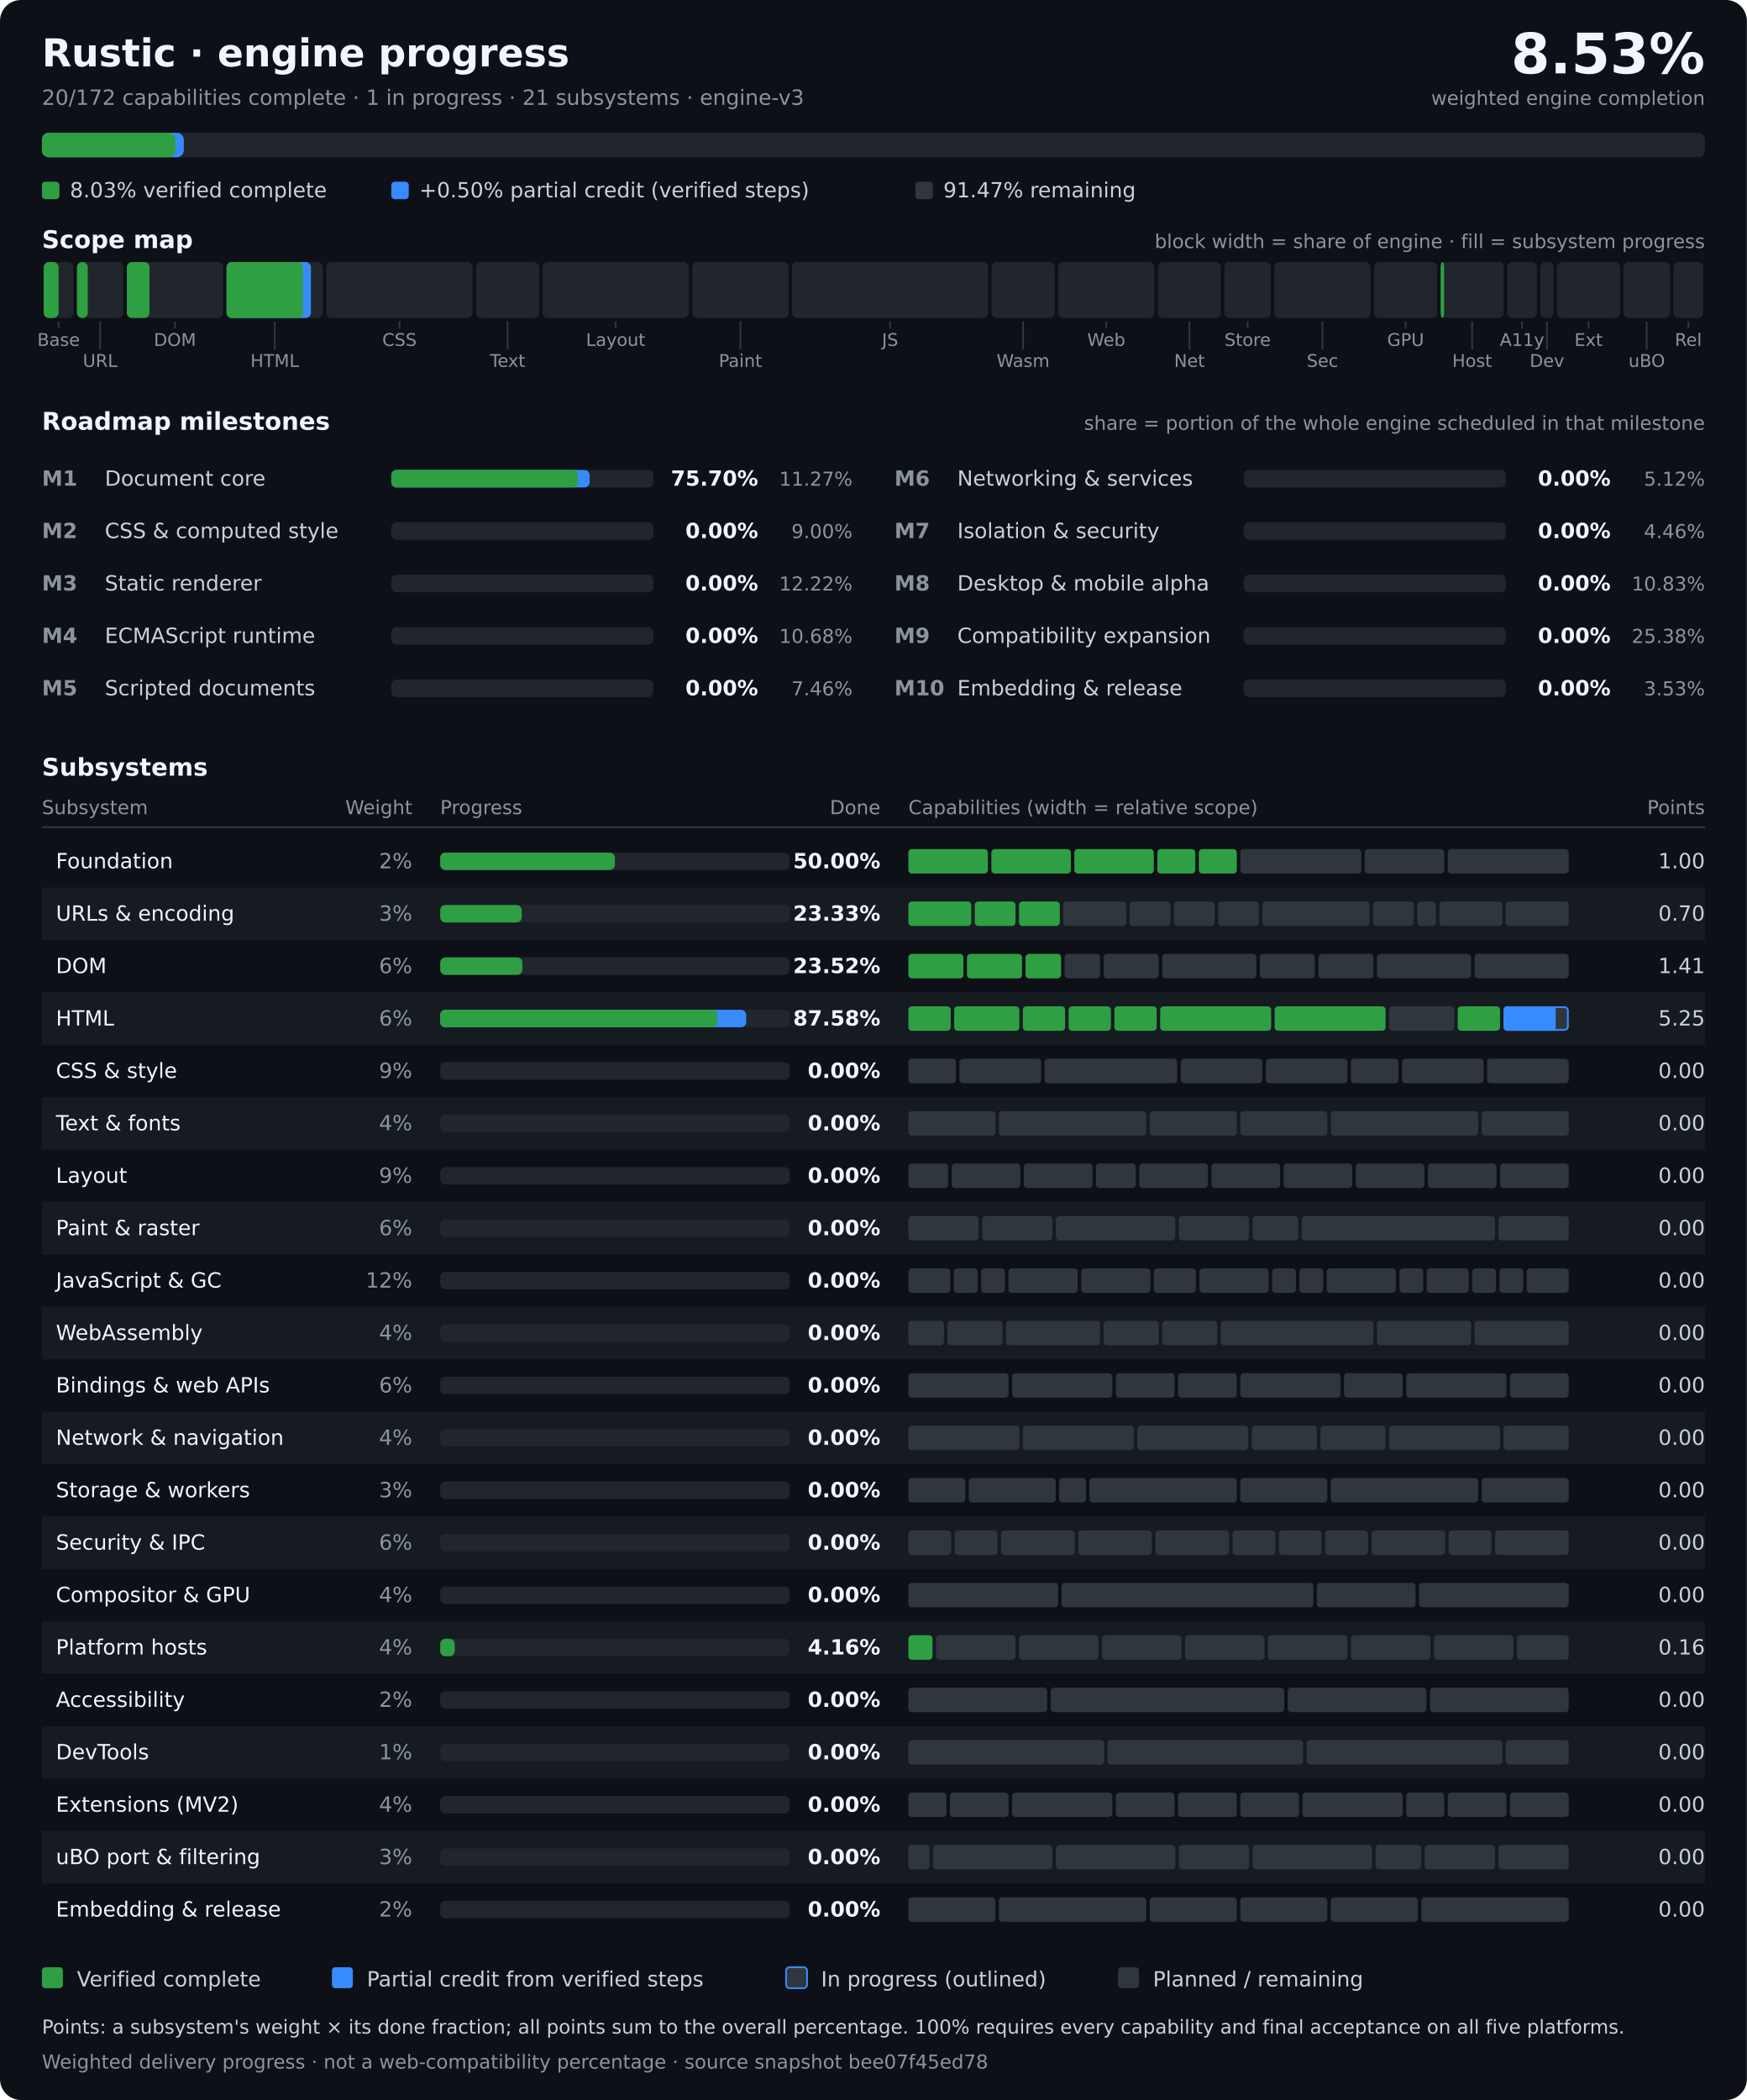
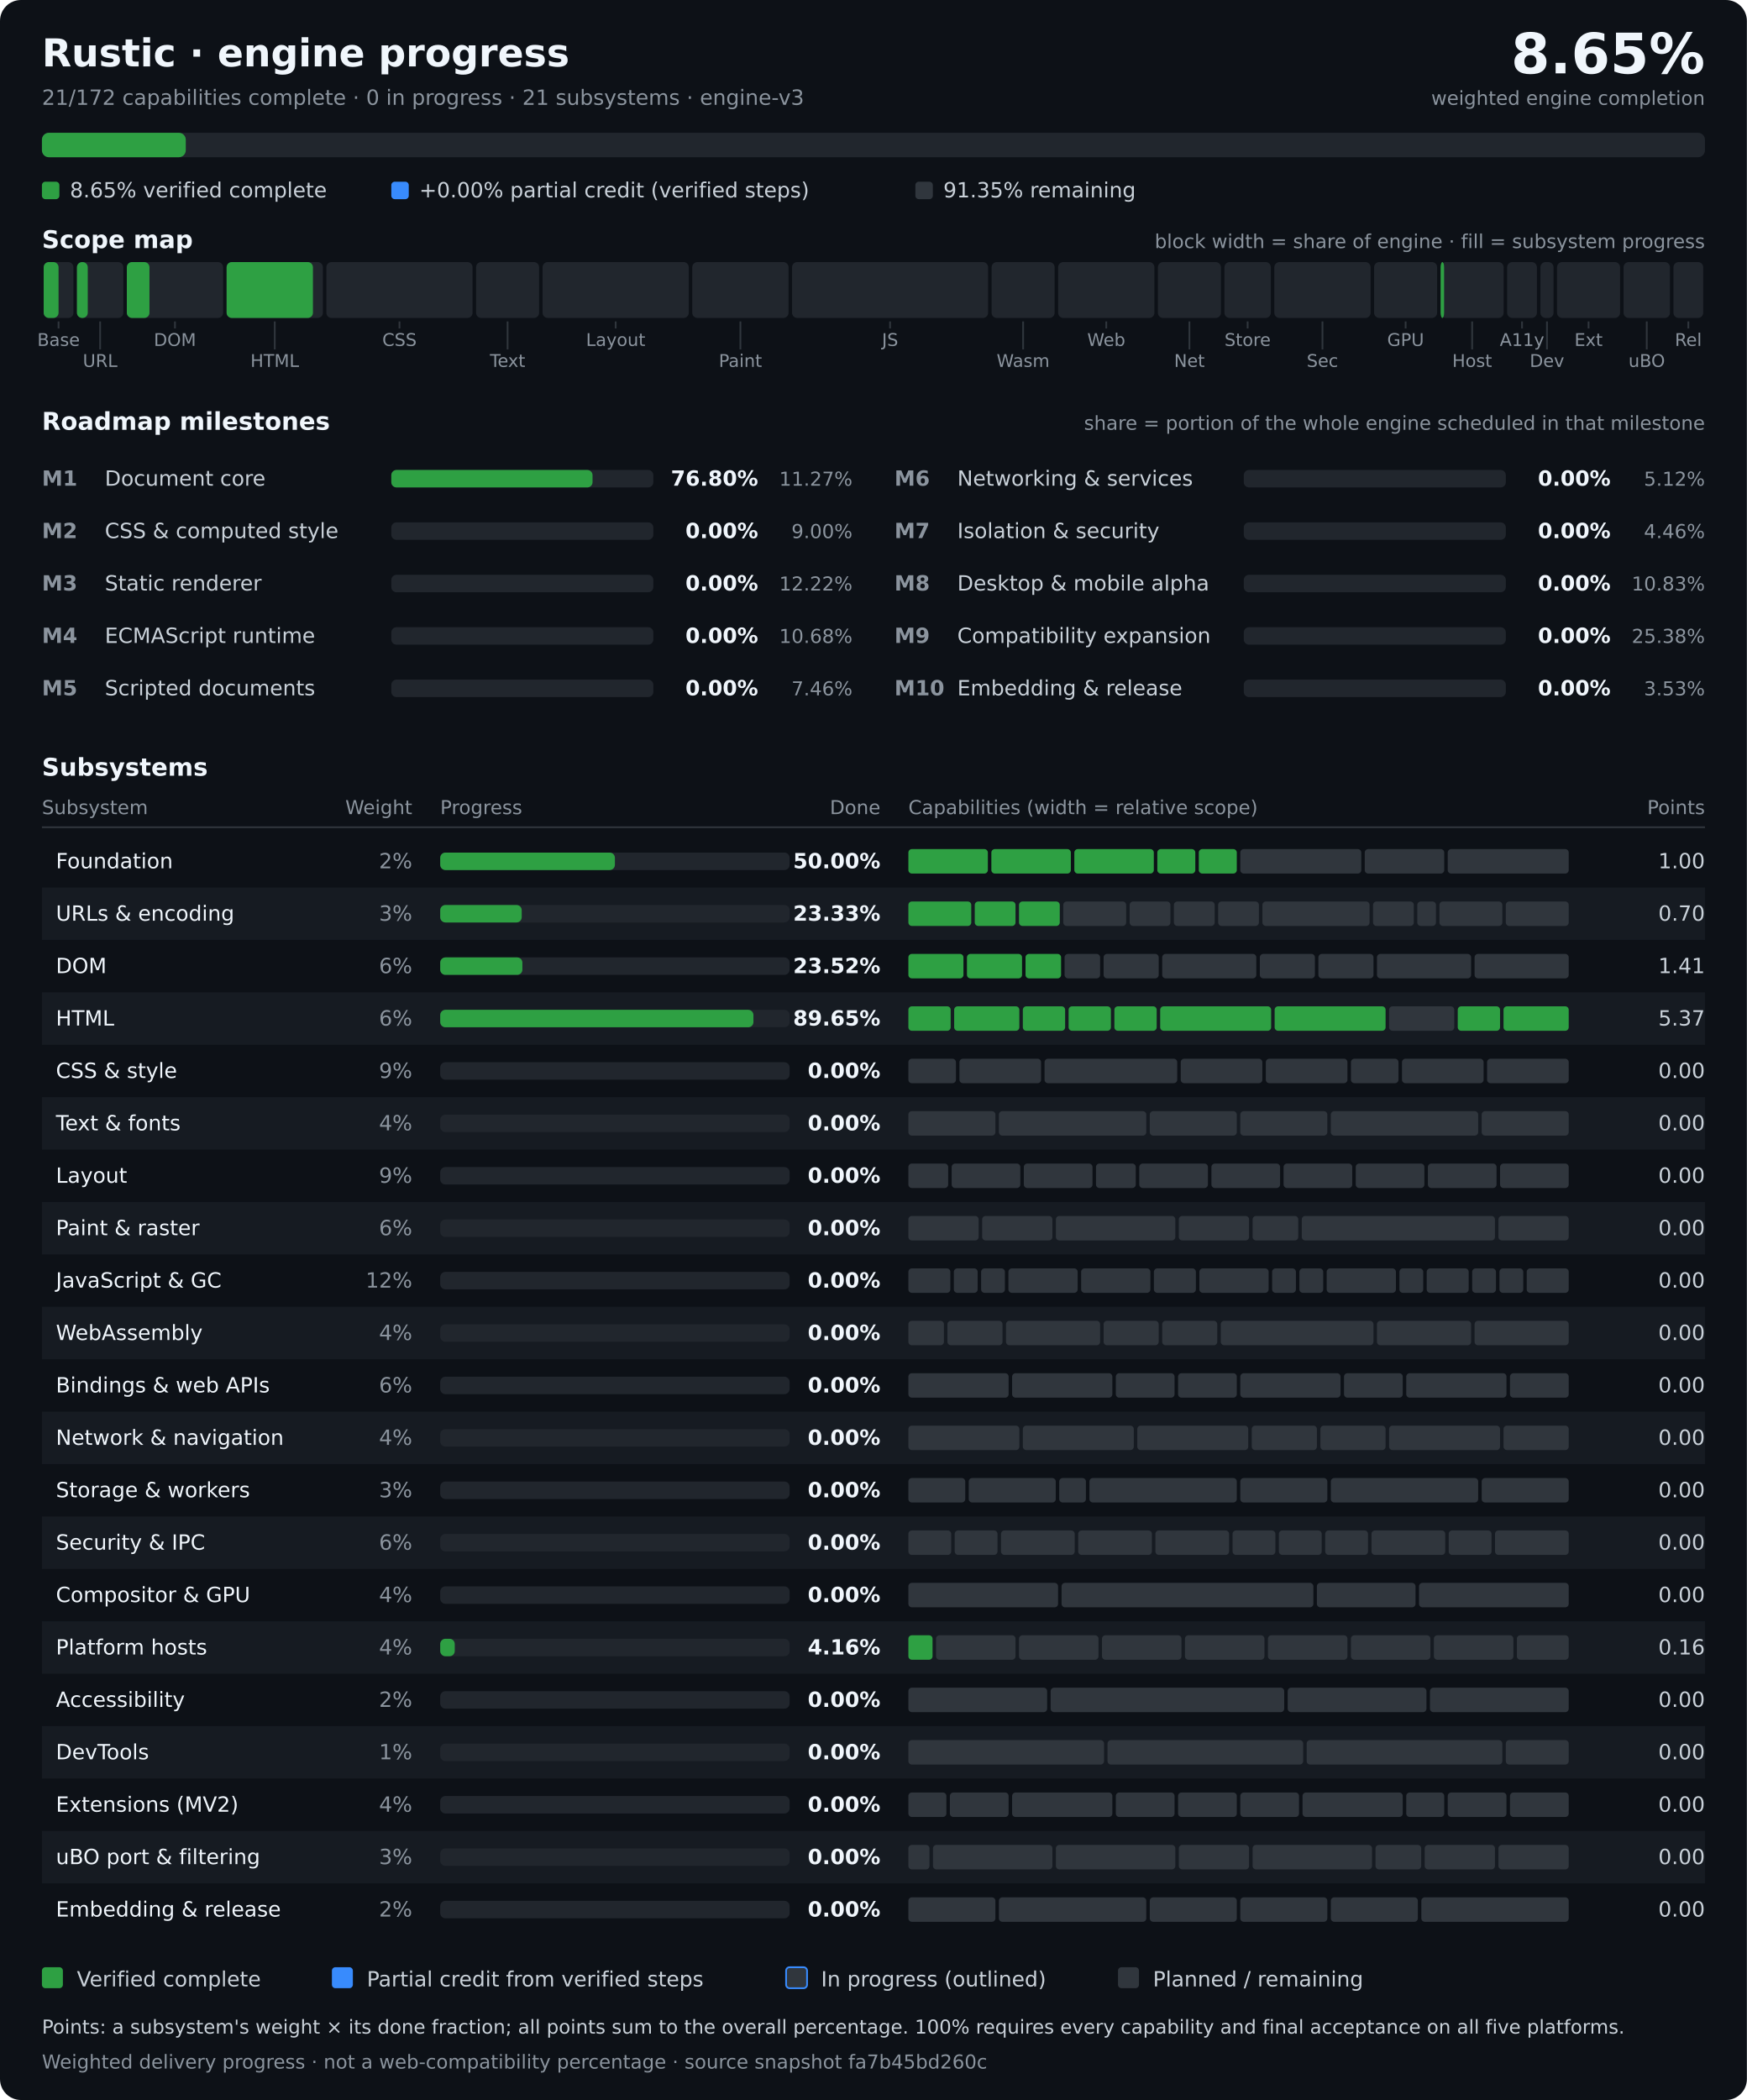
<svg xmlns="http://www.w3.org/2000/svg" width="1000" height="1202" viewBox="0 0 1000 1202" role="img" aria-labelledby="title desc">
  <rect width="1000" height="1202" rx="12" fill="#0d1117" />
  <g font-family="DejaVu Sans,Arial,sans-serif">
    <text x="24.00" y="38" fill="#f0f6fc" font-size="22" font-weight="700">Rustic · engine progress</text>
-     <text x="24.00" y="60" fill="#8b949e" font-size="12">20/172 capabilities complete · 1 in progress · 21 subsystems · engine-v3</text>
-     <text x="976.00" y="42" fill="#f0f6fc" font-size="32" text-anchor="end" font-weight="700">8.53%</text>
+     <text x="24.00" y="60" fill="#8b949e" font-size="12">21/172 capabilities complete · 0 in progress · 21 subsystems · engine-v3</text>
+     <text x="976.00" y="42" fill="#f0f6fc" font-size="32" text-anchor="end" font-weight="700">8.65%</text>
    <text x="976.00" y="60" fill="#8b949e" font-size="11" text-anchor="end">weighted engine completion</text>
    <rect x="24.00" y="76" width="952.00" height="14" rx="4" fill="#21262d" />
-     <rect x="24.00" y="76" width="81.21" height="14" rx="4" fill="#388bfd" />
-     <rect x="24.00" y="76" width="76.45" height="14" rx="4" fill="#2ea043" />
+     <rect x="24.00" y="76" width="82.35" height="14" rx="4" fill="#2ea043" />
    <rect x="24" y="104" width="10" height="10" rx="2" fill="#2ea043" />
-     <text x="40.00" y="113" fill="#c9d1d9" font-size="12">8.03% verified complete</text>
+     <text x="40.00" y="113" fill="#c9d1d9" font-size="12">8.65% verified complete</text>
    <rect x="224" y="104" width="10" height="10" rx="2" fill="#388bfd" />
-     <text x="240.00" y="113" fill="#c9d1d9" font-size="12">+0.50% partial credit (verified steps)</text>
+     <text x="240.00" y="113" fill="#c9d1d9" font-size="12">+0.00% partial credit (verified steps)</text>
    <rect x="524" y="104" width="10" height="10" rx="2" fill="#30363d" />
-     <text x="540.00" y="113" fill="#c9d1d9" font-size="12">91.47% remaining</text>
+     <text x="540.00" y="113" fill="#c9d1d9" font-size="12">91.35% remaining</text>
    <text x="24.00" y="142" fill="#f0f6fc" font-size="14" font-weight="600">Scope map</text>
    <text x="976.00" y="142" fill="#8b949e" font-size="11" text-anchor="end">block width = share of engine · fill = subsystem progress</text>
    <g>
      <rect x="25.00" y="150" width="17.04" height="32" rx="3" fill="#21262d" />
      <rect x="25.00" y="150" width="8.52" height="32" rx="3" fill="#2ea043" />
      <rect x="33.02" y="184" width="1" height="4" fill="#30363d" />
      <text x="33.52" y="198" fill="#8b949e" font-size="10" text-anchor="middle">Base</text>
    </g>
    <g>
      <rect x="44.04" y="150" width="26.56" height="32" rx="3" fill="#21262d" />
      <rect x="44.04" y="150" width="6.20" height="32" rx="3" fill="#2ea043" />
      <rect x="56.82" y="184" width="1" height="16" fill="#30363d" />
      <text x="57.32" y="210" fill="#8b949e" font-size="10" text-anchor="middle">URL</text>
    </g>
    <g>
      <rect x="72.60" y="150" width="55.12" height="32" rx="3" fill="#21262d" />
      <rect x="72.60" y="150" width="12.96" height="32" rx="3" fill="#2ea043" />
      <rect x="99.66" y="184" width="1" height="4" fill="#30363d" />
      <text x="100.16" y="198" fill="#8b949e" font-size="10" text-anchor="middle">DOM</text>
    </g>
    <g>
      <rect x="129.72" y="150" width="55.12" height="32" rx="3" fill="#21262d" />
-       <rect x="129.72" y="150" width="48.27" height="32" rx="3" fill="#388bfd" />
-       <rect x="129.72" y="150" width="43.72" height="32" rx="3" fill="#2ea043" />
+       <rect x="129.72" y="150" width="49.42" height="32" rx="3" fill="#2ea043" />
      <rect x="156.78" y="184" width="1" height="16" fill="#30363d" />
      <text x="157.28" y="210" fill="#8b949e" font-size="10" text-anchor="middle">HTML</text>
    </g>
    <g>
      <rect x="186.84" y="150" width="83.68" height="32" rx="3" fill="#21262d" />
      <rect x="228.18" y="184" width="1" height="4" fill="#30363d" />
      <text x="228.68" y="198" fill="#8b949e" font-size="10" text-anchor="middle">CSS</text>
    </g>
    <g>
      <rect x="272.52" y="150" width="36.08" height="32" rx="3" fill="#21262d" />
      <rect x="290.06" y="184" width="1" height="16" fill="#30363d" />
      <text x="290.56" y="210" fill="#8b949e" font-size="10" text-anchor="middle">Text</text>
    </g>
    <g>
      <rect x="310.60" y="150" width="83.68" height="32" rx="3" fill="#21262d" />
      <rect x="351.94" y="184" width="1" height="4" fill="#30363d" />
      <text x="352.44" y="198" fill="#8b949e" font-size="10" text-anchor="middle">Layout</text>
    </g>
    <g>
      <rect x="396.28" y="150" width="55.12" height="32" rx="3" fill="#21262d" />
      <rect x="423.34" y="184" width="1" height="16" fill="#30363d" />
      <text x="423.84" y="210" fill="#8b949e" font-size="10" text-anchor="middle">Paint</text>
    </g>
    <g>
      <rect x="453.40" y="150" width="112.24" height="32" rx="3" fill="#21262d" />
      <rect x="509.02" y="184" width="1" height="4" fill="#30363d" />
      <text x="509.52" y="198" fill="#8b949e" font-size="10" text-anchor="middle">JS</text>
    </g>
    <g>
      <rect x="567.64" y="150" width="36.08" height="32" rx="3" fill="#21262d" />
      <rect x="585.18" y="184" width="1" height="16" fill="#30363d" />
      <text x="585.68" y="210" fill="#8b949e" font-size="10" text-anchor="middle">Wasm</text>
    </g>
    <g>
      <rect x="605.72" y="150" width="55.12" height="32" rx="3" fill="#21262d" />
      <rect x="632.78" y="184" width="1" height="4" fill="#30363d" />
      <text x="633.28" y="198" fill="#8b949e" font-size="10" text-anchor="middle">Web</text>
    </g>
    <g>
      <rect x="662.84" y="150" width="36.08" height="32" rx="3" fill="#21262d" />
      <rect x="680.38" y="184" width="1" height="16" fill="#30363d" />
      <text x="680.88" y="210" fill="#8b949e" font-size="10" text-anchor="middle">Net</text>
    </g>
    <g>
      <rect x="700.92" y="150" width="26.56" height="32" rx="3" fill="#21262d" />
      <rect x="713.70" y="184" width="1" height="4" fill="#30363d" />
      <text x="714.20" y="198" fill="#8b949e" font-size="10" text-anchor="middle">Store</text>
    </g>
    <g>
      <rect x="729.48" y="150" width="55.12" height="32" rx="3" fill="#21262d" />
      <rect x="756.54" y="184" width="1" height="16" fill="#30363d" />
      <text x="757.04" y="210" fill="#8b949e" font-size="10" text-anchor="middle">Sec</text>
    </g>
    <g>
      <rect x="786.60" y="150" width="36.08" height="32" rx="3" fill="#21262d" />
      <rect x="804.14" y="184" width="1" height="4" fill="#30363d" />
      <text x="804.64" y="198" fill="#8b949e" font-size="10" text-anchor="middle">GPU</text>
    </g>
    <g>
      <rect x="824.68" y="150" width="36.08" height="32" rx="3" fill="#21262d" />
      <rect x="824.68" y="150" width="2.00" height="32" rx="3" fill="#2ea043" />
      <rect x="842.22" y="184" width="1" height="16" fill="#30363d" />
      <text x="842.72" y="210" fill="#8b949e" font-size="10" text-anchor="middle">Host</text>
    </g>
    <g>
      <rect x="862.76" y="150" width="17.04" height="32" rx="3" fill="#21262d" />
      <rect x="870.78" y="184" width="1" height="4" fill="#30363d" />
      <text x="871.28" y="198" fill="#8b949e" font-size="10" text-anchor="middle">A11y</text>
    </g>
    <g>
      <rect x="881.80" y="150" width="7.52" height="32" rx="3" fill="#21262d" />
      <rect x="885.06" y="184" width="1" height="16" fill="#30363d" />
      <text x="885.56" y="210" fill="#8b949e" font-size="10" text-anchor="middle">Dev</text>
    </g>
    <g>
      <rect x="891.32" y="150" width="36.08" height="32" rx="3" fill="#21262d" />
      <rect x="908.86" y="184" width="1" height="4" fill="#30363d" />
      <text x="909.36" y="198" fill="#8b949e" font-size="10" text-anchor="middle">Ext</text>
    </g>
    <g>
      <rect x="929.40" y="150" width="26.56" height="32" rx="3" fill="#21262d" />
      <rect x="942.18" y="184" width="1" height="16" fill="#30363d" />
      <text x="942.68" y="210" fill="#8b949e" font-size="10" text-anchor="middle">uBO</text>
    </g>
    <g>
      <rect x="957.96" y="150" width="17.04" height="32" rx="3" fill="#21262d" />
      <rect x="965.98" y="184" width="1" height="4" fill="#30363d" />
      <text x="966.48" y="198" fill="#8b949e" font-size="10" text-anchor="middle">Rel</text>
    </g>
    <text x="24.00" y="246" fill="#f0f6fc" font-size="14" font-weight="600">Roadmap milestones</text>
    <text x="976.00" y="246" fill="#8b949e" font-size="11" text-anchor="end">share = portion of the whole engine scheduled in that milestone</text>
    <g>
      <text x="24.00" y="278" fill="#8b949e" font-size="12" font-weight="600">M1</text>
      <text x="60.00" y="278" fill="#c9d1d9" font-size="12">Document core</text>
      <rect x="224.00" y="269" width="150.00" height="10" rx="3" fill="#21262d" />
-       <rect x="224.00" y="269" width="113.55" height="10" rx="3" fill="#388bfd" />
-       <rect x="224.00" y="269" width="106.94" height="10" rx="3" fill="#2ea043" />
-       <text x="434.00" y="278" fill="#f0f6fc" font-size="12" text-anchor="end" font-weight="600">75.70%</text>
+       <rect x="224.00" y="269" width="115.20" height="10" rx="3" fill="#2ea043" />
+       <text x="434.00" y="278" fill="#f0f6fc" font-size="12" text-anchor="end" font-weight="600">76.80%</text>
      <text x="488.00" y="278" fill="#8b949e" font-size="11" text-anchor="end">11.27%</text>
    </g>
    <g>
      <text x="24.00" y="308" fill="#8b949e" font-size="12" font-weight="600">M2</text>
      <text x="60.00" y="308" fill="#c9d1d9" font-size="12">CSS &amp; computed style</text>
      <rect x="224.00" y="299" width="150.00" height="10" rx="3" fill="#21262d" />
      <text x="434.00" y="308" fill="#f0f6fc" font-size="12" text-anchor="end" font-weight="600">0.00%</text>
      <text x="488.00" y="308" fill="#8b949e" font-size="11" text-anchor="end">9.00%</text>
    </g>
    <g>
      <text x="24.00" y="338" fill="#8b949e" font-size="12" font-weight="600">M3</text>
      <text x="60.00" y="338" fill="#c9d1d9" font-size="12">Static renderer</text>
      <rect x="224.00" y="329" width="150.00" height="10" rx="3" fill="#21262d" />
      <text x="434.00" y="338" fill="#f0f6fc" font-size="12" text-anchor="end" font-weight="600">0.00%</text>
      <text x="488.00" y="338" fill="#8b949e" font-size="11" text-anchor="end">12.22%</text>
    </g>
    <g>
      <text x="24.00" y="368" fill="#8b949e" font-size="12" font-weight="600">M4</text>
      <text x="60.00" y="368" fill="#c9d1d9" font-size="12">ECMAScript runtime</text>
      <rect x="224.00" y="359" width="150.00" height="10" rx="3" fill="#21262d" />
      <text x="434.00" y="368" fill="#f0f6fc" font-size="12" text-anchor="end" font-weight="600">0.00%</text>
      <text x="488.00" y="368" fill="#8b949e" font-size="11" text-anchor="end">10.68%</text>
    </g>
    <g>
      <text x="24.00" y="398" fill="#8b949e" font-size="12" font-weight="600">M5</text>
      <text x="60.00" y="398" fill="#c9d1d9" font-size="12">Scripted documents</text>
      <rect x="224.00" y="389" width="150.00" height="10" rx="3" fill="#21262d" />
      <text x="434.00" y="398" fill="#f0f6fc" font-size="12" text-anchor="end" font-weight="600">0.00%</text>
      <text x="488.00" y="398" fill="#8b949e" font-size="11" text-anchor="end">7.46%</text>
    </g>
    <g>
      <text x="512.00" y="278" fill="#8b949e" font-size="12" font-weight="600">M6</text>
      <text x="548.00" y="278" fill="#c9d1d9" font-size="12">Networking &amp; services</text>
      <rect x="712.00" y="269" width="150.00" height="10" rx="3" fill="#21262d" />
      <text x="922.00" y="278" fill="#f0f6fc" font-size="12" text-anchor="end" font-weight="600">0.00%</text>
      <text x="976.00" y="278" fill="#8b949e" font-size="11" text-anchor="end">5.12%</text>
    </g>
    <g>
      <text x="512.00" y="308" fill="#8b949e" font-size="12" font-weight="600">M7</text>
      <text x="548.00" y="308" fill="#c9d1d9" font-size="12">Isolation &amp; security</text>
      <rect x="712.00" y="299" width="150.00" height="10" rx="3" fill="#21262d" />
      <text x="922.00" y="308" fill="#f0f6fc" font-size="12" text-anchor="end" font-weight="600">0.00%</text>
      <text x="976.00" y="308" fill="#8b949e" font-size="11" text-anchor="end">4.46%</text>
    </g>
    <g>
      <text x="512.00" y="338" fill="#8b949e" font-size="12" font-weight="600">M8</text>
      <text x="548.00" y="338" fill="#c9d1d9" font-size="12">Desktop &amp; mobile alpha</text>
      <rect x="712.00" y="329" width="150.00" height="10" rx="3" fill="#21262d" />
      <text x="922.00" y="338" fill="#f0f6fc" font-size="12" text-anchor="end" font-weight="600">0.00%</text>
      <text x="976.00" y="338" fill="#8b949e" font-size="11" text-anchor="end">10.83%</text>
    </g>
    <g>
      <text x="512.00" y="368" fill="#8b949e" font-size="12" font-weight="600">M9</text>
      <text x="548.00" y="368" fill="#c9d1d9" font-size="12">Compatibility expansion</text>
      <rect x="712.00" y="359" width="150.00" height="10" rx="3" fill="#21262d" />
      <text x="922.00" y="368" fill="#f0f6fc" font-size="12" text-anchor="end" font-weight="600">0.00%</text>
      <text x="976.00" y="368" fill="#8b949e" font-size="11" text-anchor="end">25.38%</text>
    </g>
    <g>
      <text x="512.00" y="398" fill="#8b949e" font-size="12" font-weight="600">M10</text>
      <text x="548.00" y="398" fill="#c9d1d9" font-size="12">Embedding &amp; release</text>
      <rect x="712.00" y="389" width="150.00" height="10" rx="3" fill="#21262d" />
      <text x="922.00" y="398" fill="#f0f6fc" font-size="12" text-anchor="end" font-weight="600">0.00%</text>
      <text x="976.00" y="398" fill="#8b949e" font-size="11" text-anchor="end">3.53%</text>
    </g>
    <text x="24.00" y="444" fill="#f0f6fc" font-size="14" font-weight="600">Subsystems</text>
    <text x="24.00" y="466" fill="#8b949e" font-size="11">Subsystem</text>
    <text x="236.00" y="466" fill="#8b949e" font-size="11" text-anchor="end">Weight</text>
    <text x="252.00" y="466" fill="#8b949e" font-size="11">Progress</text>
    <text x="504.00" y="466" fill="#8b949e" font-size="11" text-anchor="end">Done</text>
    <text x="520.00" y="466" fill="#8b949e" font-size="11">Capabilities (width = relative scope)</text>
    <text x="976.00" y="466" fill="#8b949e" font-size="11" text-anchor="end">Points</text>
    <rect x="24" y="473" width="952" height="1" fill="#30363d" />
    <g>
      <text x="32.00" y="497" fill="#f0f6fc" font-size="12">Foundation</text>
      <text x="236.00" y="497" fill="#8b949e" font-size="12" text-anchor="end">2%</text>
      <rect x="252.00" y="488" width="200.00" height="10" rx="3" fill="#21262d" />
      <rect x="252.00" y="488" width="100.00" height="10" rx="3" fill="#2ea043" />
      <text x="504.00" y="497" fill="#f0f6fc" font-size="12" text-anchor="end" font-weight="600">50.00%</text>
      <g>
        <rect x="520.00" y="486" width="45.50" height="14" rx="2" fill="#2ea043" />
      </g>
      <g>
        <rect x="567.50" y="486" width="45.50" height="14" rx="2" fill="#2ea043" />
      </g>
      <g>
        <rect x="615.00" y="486" width="45.50" height="14" rx="2" fill="#2ea043" />
      </g>
      <g>
        <rect x="662.50" y="486" width="21.75" height="14" rx="2" fill="#2ea043" />
      </g>
      <g>
        <rect x="686.25" y="486" width="21.75" height="14" rx="2" fill="#2ea043" />
      </g>
      <g>
        <rect x="710.00" y="486" width="69.25" height="14" rx="2" fill="#30363d" />
      </g>
      <g>
        <rect x="781.25" y="486" width="45.50" height="14" rx="2" fill="#30363d" />
      </g>
      <g>
        <rect x="828.75" y="486" width="69.25" height="14" rx="2" fill="#30363d" />
      </g>
      <text x="976.00" y="497" fill="#c9d1d9" font-size="12" text-anchor="end">1.00</text>
    </g>
    <g>
      <rect x="24" y="508" width="952" height="30" fill="#161b22" />
      <text x="32.00" y="527" fill="#f0f6fc" font-size="12">URLs &amp; encoding</text>
      <text x="236.00" y="527" fill="#8b949e" font-size="12" text-anchor="end">3%</text>
      <rect x="252.00" y="518" width="200.00" height="10" rx="3" fill="#21262d" />
      <rect x="252.00" y="518" width="46.66" height="10" rx="3" fill="#2ea043" />
      <text x="504.00" y="527" fill="#f0f6fc" font-size="12" text-anchor="end" font-weight="600">23.33%</text>
      <g>
        <rect x="520.00" y="516" width="36.00" height="14" rx="2" fill="#2ea043" />
      </g>
      <g>
        <rect x="558.00" y="516" width="23.33" height="14" rx="2" fill="#2ea043" />
      </g>
      <g>
        <rect x="583.33" y="516" width="23.33" height="14" rx="2" fill="#2ea043" />
      </g>
      <g>
        <rect x="608.67" y="516" width="36.00" height="14" rx="2" fill="#30363d" />
      </g>
      <g>
        <rect x="646.67" y="516" width="23.33" height="14" rx="2" fill="#30363d" />
      </g>
      <g>
        <rect x="672.00" y="516" width="23.33" height="14" rx="2" fill="#30363d" />
      </g>
      <g>
        <rect x="697.33" y="516" width="23.33" height="14" rx="2" fill="#30363d" />
      </g>
      <g>
        <rect x="722.67" y="516" width="61.33" height="14" rx="2" fill="#30363d" />
      </g>
      <g>
        <rect x="786.00" y="516" width="23.33" height="14" rx="2" fill="#30363d" />
      </g>
      <g>
        <rect x="811.33" y="516" width="10.67" height="14" rx="2" fill="#30363d" />
      </g>
      <g>
        <rect x="824.00" y="516" width="36.00" height="14" rx="2" fill="#30363d" />
      </g>
      <g>
        <rect x="862.00" y="516" width="36.00" height="14" rx="2" fill="#30363d" />
      </g>
      <text x="976.00" y="527" fill="#c9d1d9" font-size="12" text-anchor="end">0.70</text>
    </g>
    <g>
      <text x="32.00" y="557" fill="#f0f6fc" font-size="12">DOM</text>
      <text x="236.00" y="557" fill="#8b949e" font-size="12" text-anchor="end">6%</text>
      <rect x="252.00" y="548" width="200.00" height="10" rx="3" fill="#21262d" />
      <rect x="252.00" y="548" width="47.04" height="10" rx="3" fill="#2ea043" />
      <text x="504.00" y="557" fill="#f0f6fc" font-size="12" text-anchor="end" font-weight="600">23.52%</text>
      <g>
        <rect x="520.00" y="546" width="31.53" height="14" rx="2" fill="#2ea043" />
      </g>
      <g>
        <rect x="553.53" y="546" width="31.53" height="14" rx="2" fill="#2ea043" />
      </g>
      <g>
        <rect x="587.06" y="546" width="20.35" height="14" rx="2" fill="#2ea043" />
      </g>
      <g>
        <rect x="609.41" y="546" width="20.35" height="14" rx="2" fill="#30363d" />
      </g>
      <g>
        <rect x="631.76" y="546" width="31.53" height="14" rx="2" fill="#30363d" />
      </g>
      <g>
        <rect x="665.29" y="546" width="53.88" height="14" rx="2" fill="#30363d" />
      </g>
      <g>
        <rect x="721.18" y="546" width="31.53" height="14" rx="2" fill="#30363d" />
      </g>
      <g>
        <rect x="754.71" y="546" width="31.53" height="14" rx="2" fill="#30363d" />
      </g>
      <g>
        <rect x="788.24" y="546" width="53.88" height="14" rx="2" fill="#30363d" />
      </g>
      <g>
        <rect x="844.12" y="546" width="53.88" height="14" rx="2" fill="#30363d" />
      </g>
      <text x="976.00" y="557" fill="#c9d1d9" font-size="12" text-anchor="end">1.41</text>
    </g>
    <g>
      <rect x="24" y="568" width="952" height="30" fill="#161b22" />
      <text x="32.00" y="587" fill="#f0f6fc" font-size="12">HTML</text>
      <text x="236.00" y="587" fill="#8b949e" font-size="12" text-anchor="end">6%</text>
      <rect x="252.00" y="578" width="200.00" height="10" rx="3" fill="#21262d" />
-       <rect x="252.00" y="578" width="175.16" height="10" rx="3" fill="#388bfd" />
-       <rect x="252.00" y="578" width="158.62" height="10" rx="3" fill="#2ea043" />
-       <text x="504.00" y="587" fill="#f0f6fc" font-size="12" text-anchor="end" font-weight="600">87.58%</text>
+       <rect x="252.00" y="578" width="179.30" height="10" rx="3" fill="#2ea043" />
+       <text x="504.00" y="587" fill="#f0f6fc" font-size="12" text-anchor="end" font-weight="600">89.65%</text>
      <g>
        <rect x="520.00" y="576" width="24.21" height="14" rx="2" fill="#2ea043" />
      </g>
      <g>
        <rect x="546.21" y="576" width="37.31" height="14" rx="2" fill="#2ea043" />
      </g>
      <g>
        <rect x="585.52" y="576" width="24.21" height="14" rx="2" fill="#2ea043" />
      </g>
      <g>
        <rect x="611.72" y="576" width="24.21" height="14" rx="2" fill="#2ea043" />
      </g>
      <g>
        <rect x="637.93" y="576" width="24.21" height="14" rx="2" fill="#2ea043" />
      </g>
      <g>
        <rect x="664.14" y="576" width="63.52" height="14" rx="2" fill="#2ea043" />
      </g>
      <g>
        <rect x="729.66" y="576" width="63.52" height="14" rx="2" fill="#2ea043" />
      </g>
      <g>
        <rect x="795.17" y="576" width="37.31" height="14" rx="2" fill="#30363d" />
      </g>
      <g>
        <rect x="834.48" y="576" width="24.21" height="14" rx="2" fill="#2ea043" />
      </g>
      <g>
-         <rect x="860.69" y="576" width="37.31" height="14" rx="2" fill="#30363d" />
-         <rect x="860.69" y="576" width="29.85" height="14" rx="2" fill="#388bfd" />
-         <rect x="861.19" y="576.5" width="36.31" height="13" rx="2" fill="none" stroke="#388bfd" />
-       </g>
-       <text x="976.00" y="587" fill="#c9d1d9" font-size="12" text-anchor="end">5.25</text>
+         <rect x="860.69" y="576" width="37.31" height="14" rx="2" fill="#2ea043" />
+       </g>
+       <text x="976.00" y="587" fill="#c9d1d9" font-size="12" text-anchor="end">5.37</text>
    </g>
    <g>
      <text x="32.00" y="617" fill="#f0f6fc" font-size="12">CSS &amp; style</text>
      <text x="236.00" y="617" fill="#8b949e" font-size="12" text-anchor="end">9%</text>
      <rect x="252.00" y="608" width="200.00" height="10" rx="3" fill="#21262d" />
      <text x="504.00" y="617" fill="#f0f6fc" font-size="12" text-anchor="end" font-weight="600">0.00%</text>
      <g>
        <rect x="520.00" y="606" width="27.23" height="14" rx="2" fill="#30363d" />
      </g>
      <g>
        <rect x="549.23" y="606" width="46.72" height="14" rx="2" fill="#30363d" />
      </g>
      <g>
        <rect x="597.95" y="606" width="75.95" height="14" rx="2" fill="#30363d" />
      </g>
      <g>
        <rect x="675.90" y="606" width="46.72" height="14" rx="2" fill="#30363d" />
      </g>
      <g>
        <rect x="724.62" y="606" width="46.72" height="14" rx="2" fill="#30363d" />
      </g>
      <g>
        <rect x="773.33" y="606" width="27.23" height="14" rx="2" fill="#30363d" />
      </g>
      <g>
        <rect x="802.56" y="606" width="46.72" height="14" rx="2" fill="#30363d" />
      </g>
      <g>
        <rect x="851.28" y="606" width="46.72" height="14" rx="2" fill="#30363d" />
      </g>
      <text x="976.00" y="617" fill="#c9d1d9" font-size="12" text-anchor="end">0.00</text>
    </g>
    <g>
      <rect x="24" y="628" width="952" height="30" fill="#161b22" />
      <text x="32.00" y="647" fill="#f0f6fc" font-size="12">Text &amp; fonts</text>
      <text x="236.00" y="647" fill="#8b949e" font-size="12" text-anchor="end">4%</text>
      <rect x="252.00" y="638" width="200.00" height="10" rx="3" fill="#21262d" />
      <text x="504.00" y="647" fill="#f0f6fc" font-size="12" text-anchor="end" font-weight="600">0.00%</text>
      <g>
        <rect x="520.00" y="636" width="49.82" height="14" rx="2" fill="#30363d" />
      </g>
      <g>
        <rect x="571.82" y="636" width="84.36" height="14" rx="2" fill="#30363d" />
      </g>
      <g>
        <rect x="658.18" y="636" width="49.82" height="14" rx="2" fill="#30363d" />
      </g>
      <g>
        <rect x="710.00" y="636" width="49.82" height="14" rx="2" fill="#30363d" />
      </g>
      <g>
        <rect x="761.82" y="636" width="84.36" height="14" rx="2" fill="#30363d" />
      </g>
      <g>
        <rect x="848.18" y="636" width="49.82" height="14" rx="2" fill="#30363d" />
      </g>
      <text x="976.00" y="647" fill="#c9d1d9" font-size="12" text-anchor="end">0.00</text>
    </g>
    <g>
      <text x="32.00" y="677" fill="#f0f6fc" font-size="12">Layout</text>
      <text x="236.00" y="677" fill="#8b949e" font-size="12" text-anchor="end">9%</text>
      <rect x="252.00" y="668" width="200.00" height="10" rx="3" fill="#21262d" />
      <text x="504.00" y="677" fill="#f0f6fc" font-size="12" text-anchor="end" font-weight="600">0.00%</text>
      <g>
        <rect x="520.00" y="666" width="22.78" height="14" rx="2" fill="#30363d" />
      </g>
      <g>
        <rect x="544.78" y="666" width="39.30" height="14" rx="2" fill="#30363d" />
      </g>
      <g>
        <rect x="586.09" y="666" width="39.30" height="14" rx="2" fill="#30363d" />
      </g>
      <g>
        <rect x="627.39" y="666" width="22.78" height="14" rx="2" fill="#30363d" />
      </g>
      <g>
        <rect x="652.17" y="666" width="39.30" height="14" rx="2" fill="#30363d" />
      </g>
      <g>
        <rect x="693.48" y="666" width="39.30" height="14" rx="2" fill="#30363d" />
      </g>
      <g>
        <rect x="734.78" y="666" width="39.30" height="14" rx="2" fill="#30363d" />
      </g>
      <g>
        <rect x="776.09" y="666" width="39.30" height="14" rx="2" fill="#30363d" />
      </g>
      <g>
        <rect x="817.39" y="666" width="39.30" height="14" rx="2" fill="#30363d" />
      </g>
      <g>
        <rect x="858.70" y="666" width="39.30" height="14" rx="2" fill="#30363d" />
      </g>
      <text x="976.00" y="677" fill="#c9d1d9" font-size="12" text-anchor="end">0.00</text>
    </g>
    <g>
      <rect x="24" y="688" width="952" height="30" fill="#161b22" />
      <text x="32.00" y="707" fill="#f0f6fc" font-size="12">Paint &amp; raster</text>
      <text x="236.00" y="707" fill="#8b949e" font-size="12" text-anchor="end">6%</text>
      <rect x="252.00" y="698" width="200.00" height="10" rx="3" fill="#21262d" />
      <text x="504.00" y="707" fill="#f0f6fc" font-size="12" text-anchor="end" font-weight="600">0.00%</text>
      <g>
        <rect x="520.00" y="696" width="40.22" height="14" rx="2" fill="#30363d" />
      </g>
      <g>
        <rect x="562.22" y="696" width="40.22" height="14" rx="2" fill="#30363d" />
      </g>
      <g>
        <rect x="604.44" y="696" width="68.37" height="14" rx="2" fill="#30363d" />
      </g>
      <g>
        <rect x="674.81" y="696" width="40.22" height="14" rx="2" fill="#30363d" />
      </g>
      <g>
        <rect x="717.04" y="696" width="26.15" height="14" rx="2" fill="#30363d" />
      </g>
      <g>
        <rect x="745.19" y="696" width="110.59" height="14" rx="2" fill="#30363d" />
      </g>
      <g>
        <rect x="857.78" y="696" width="40.22" height="14" rx="2" fill="#30363d" />
      </g>
      <text x="976.00" y="707" fill="#c9d1d9" font-size="12" text-anchor="end">0.00</text>
    </g>
    <g>
      <text x="32.00" y="737" fill="#f0f6fc" font-size="12">JavaScript &amp; GC</text>
      <text x="236.00" y="737" fill="#8b949e" font-size="12" text-anchor="end">12%</text>
      <rect x="252.00" y="728" width="200.00" height="10" rx="3" fill="#21262d" />
      <text x="504.00" y="737" fill="#f0f6fc" font-size="12" text-anchor="end" font-weight="600">0.00%</text>
      <g>
        <rect x="520.00" y="726" width="24.03" height="14" rx="2" fill="#30363d" />
      </g>
      <g>
        <rect x="546.03" y="726" width="13.62" height="14" rx="2" fill="#30363d" />
      </g>
      <g>
        <rect x="561.64" y="726" width="13.62" height="14" rx="2" fill="#30363d" />
      </g>
      <g>
        <rect x="577.26" y="726" width="39.64" height="14" rx="2" fill="#30363d" />
      </g>
      <g>
        <rect x="618.90" y="726" width="39.64" height="14" rx="2" fill="#30363d" />
      </g>
      <g>
        <rect x="660.55" y="726" width="24.03" height="14" rx="2" fill="#30363d" />
      </g>
      <g>
        <rect x="686.58" y="726" width="39.64" height="14" rx="2" fill="#30363d" />
      </g>
      <g>
        <rect x="728.22" y="726" width="13.62" height="14" rx="2" fill="#30363d" />
      </g>
      <g>
        <rect x="743.84" y="726" width="13.62" height="14" rx="2" fill="#30363d" />
      </g>
      <g>
        <rect x="759.45" y="726" width="39.64" height="14" rx="2" fill="#30363d" />
      </g>
      <g>
        <rect x="801.10" y="726" width="13.62" height="14" rx="2" fill="#30363d" />
      </g>
      <g>
        <rect x="816.71" y="726" width="24.03" height="14" rx="2" fill="#30363d" />
      </g>
      <g>
        <rect x="842.74" y="726" width="13.62" height="14" rx="2" fill="#30363d" />
      </g>
      <g>
        <rect x="858.36" y="726" width="13.62" height="14" rx="2" fill="#30363d" />
      </g>
      <g>
        <rect x="873.97" y="726" width="24.03" height="14" rx="2" fill="#30363d" />
      </g>
      <text x="976.00" y="737" fill="#c9d1d9" font-size="12" text-anchor="end">0.00</text>
    </g>
    <g>
      <rect x="24" y="748" width="952" height="30" fill="#161b22" />
      <text x="32.00" y="767" fill="#f0f6fc" font-size="12">WebAssembly</text>
      <text x="236.00" y="767" fill="#8b949e" font-size="12" text-anchor="end">4%</text>
      <rect x="252.00" y="758" width="200.00" height="10" rx="3" fill="#21262d" />
      <text x="504.00" y="767" fill="#f0f6fc" font-size="12" text-anchor="end" font-weight="600">0.00%</text>
      <g>
        <rect x="520.00" y="756" width="20.35" height="14" rx="2" fill="#30363d" />
      </g>
      <g>
        <rect x="542.35" y="756" width="31.53" height="14" rx="2" fill="#30363d" />
      </g>
      <g>
        <rect x="575.88" y="756" width="53.88" height="14" rx="2" fill="#30363d" />
      </g>
      <g>
        <rect x="631.76" y="756" width="31.53" height="14" rx="2" fill="#30363d" />
      </g>
      <g>
        <rect x="665.29" y="756" width="31.53" height="14" rx="2" fill="#30363d" />
      </g>
      <g>
        <rect x="698.82" y="756" width="87.41" height="14" rx="2" fill="#30363d" />
      </g>
      <g>
        <rect x="788.24" y="756" width="53.88" height="14" rx="2" fill="#30363d" />
      </g>
      <g>
        <rect x="844.12" y="756" width="53.88" height="14" rx="2" fill="#30363d" />
      </g>
      <text x="976.00" y="767" fill="#c9d1d9" font-size="12" text-anchor="end">0.00</text>
    </g>
    <g>
      <text x="32.00" y="797" fill="#f0f6fc" font-size="12">Bindings &amp; web APIs</text>
      <text x="236.00" y="797" fill="#8b949e" font-size="12" text-anchor="end">6%</text>
      <rect x="252.00" y="788" width="200.00" height="10" rx="3" fill="#21262d" />
      <text x="504.00" y="797" fill="#f0f6fc" font-size="12" text-anchor="end" font-weight="600">0.00%</text>
      <g>
        <rect x="520.00" y="786" width="57.38" height="14" rx="2" fill="#30363d" />
      </g>
      <g>
        <rect x="579.38" y="786" width="57.38" height="14" rx="2" fill="#30363d" />
      </g>
      <g>
        <rect x="638.75" y="786" width="33.62" height="14" rx="2" fill="#30363d" />
      </g>
      <g>
        <rect x="674.38" y="786" width="33.62" height="14" rx="2" fill="#30363d" />
      </g>
      <g>
        <rect x="710.00" y="786" width="57.38" height="14" rx="2" fill="#30363d" />
      </g>
      <g>
        <rect x="769.38" y="786" width="33.62" height="14" rx="2" fill="#30363d" />
      </g>
      <g>
        <rect x="805.00" y="786" width="57.38" height="14" rx="2" fill="#30363d" />
      </g>
      <g>
        <rect x="864.38" y="786" width="33.62" height="14" rx="2" fill="#30363d" />
      </g>
      <text x="976.00" y="797" fill="#c9d1d9" font-size="12" text-anchor="end">0.00</text>
    </g>
    <g>
      <rect x="24" y="808" width="952" height="30" fill="#161b22" />
      <text x="32.00" y="827" fill="#f0f6fc" font-size="12">Network &amp; navigation</text>
      <text x="236.00" y="827" fill="#8b949e" font-size="12" text-anchor="end">4%</text>
      <rect x="252.00" y="818" width="200.00" height="10" rx="3" fill="#21262d" />
      <text x="504.00" y="827" fill="#f0f6fc" font-size="12" text-anchor="end" font-weight="600">0.00%</text>
      <g>
        <rect x="520.00" y="816" width="63.52" height="14" rx="2" fill="#30363d" />
      </g>
      <g>
        <rect x="585.52" y="816" width="63.52" height="14" rx="2" fill="#30363d" />
      </g>
      <g>
        <rect x="651.03" y="816" width="63.52" height="14" rx="2" fill="#30363d" />
      </g>
      <g>
        <rect x="716.55" y="816" width="37.31" height="14" rx="2" fill="#30363d" />
      </g>
      <g>
        <rect x="755.86" y="816" width="37.31" height="14" rx="2" fill="#30363d" />
      </g>
      <g>
        <rect x="795.17" y="816" width="63.52" height="14" rx="2" fill="#30363d" />
      </g>
      <g>
        <rect x="860.69" y="816" width="37.31" height="14" rx="2" fill="#30363d" />
      </g>
      <text x="976.00" y="827" fill="#c9d1d9" font-size="12" text-anchor="end">0.00</text>
    </g>
    <g>
      <text x="32.00" y="857" fill="#f0f6fc" font-size="12">Storage &amp; workers</text>
      <text x="236.00" y="857" fill="#8b949e" font-size="12" text-anchor="end">3%</text>
      <rect x="252.00" y="848" width="200.00" height="10" rx="3" fill="#21262d" />
      <text x="504.00" y="857" fill="#f0f6fc" font-size="12" text-anchor="end" font-weight="600">0.00%</text>
      <g>
        <rect x="520.00" y="846" width="32.55" height="14" rx="2" fill="#30363d" />
      </g>
      <g>
        <rect x="554.55" y="846" width="49.82" height="14" rx="2" fill="#30363d" />
      </g>
      <g>
        <rect x="606.36" y="846" width="15.27" height="14" rx="2" fill="#30363d" />
      </g>
      <g>
        <rect x="623.64" y="846" width="84.36" height="14" rx="2" fill="#30363d" />
      </g>
      <g>
        <rect x="710.00" y="846" width="49.82" height="14" rx="2" fill="#30363d" />
      </g>
      <g>
        <rect x="761.82" y="846" width="84.36" height="14" rx="2" fill="#30363d" />
      </g>
      <g>
        <rect x="848.18" y="846" width="49.82" height="14" rx="2" fill="#30363d" />
      </g>
      <text x="976.00" y="857" fill="#c9d1d9" font-size="12" text-anchor="end">0.00</text>
    </g>
    <g>
      <rect x="24" y="868" width="952" height="30" fill="#161b22" />
      <text x="32.00" y="887" fill="#f0f6fc" font-size="12">Security &amp; IPC</text>
      <text x="236.00" y="887" fill="#8b949e" font-size="12" text-anchor="end">6%</text>
      <rect x="252.00" y="878" width="200.00" height="10" rx="3" fill="#21262d" />
      <text x="504.00" y="887" fill="#f0f6fc" font-size="12" text-anchor="end" font-weight="600">0.00%</text>
      <g>
        <rect x="520.00" y="876" width="24.51" height="14" rx="2" fill="#30363d" />
      </g>
      <g>
        <rect x="546.51" y="876" width="24.51" height="14" rx="2" fill="#30363d" />
      </g>
      <g>
        <rect x="573.02" y="876" width="42.19" height="14" rx="2" fill="#30363d" />
      </g>
      <g>
        <rect x="617.21" y="876" width="42.19" height="14" rx="2" fill="#30363d" />
      </g>
      <g>
        <rect x="661.40" y="876" width="42.19" height="14" rx="2" fill="#30363d" />
      </g>
      <g>
        <rect x="705.58" y="876" width="24.51" height="14" rx="2" fill="#30363d" />
      </g>
      <g>
        <rect x="732.09" y="876" width="24.51" height="14" rx="2" fill="#30363d" />
      </g>
      <g>
        <rect x="758.60" y="876" width="24.51" height="14" rx="2" fill="#30363d" />
      </g>
      <g>
        <rect x="785.12" y="876" width="42.19" height="14" rx="2" fill="#30363d" />
      </g>
      <g>
        <rect x="829.30" y="876" width="24.51" height="14" rx="2" fill="#30363d" />
      </g>
      <g>
        <rect x="855.81" y="876" width="42.19" height="14" rx="2" fill="#30363d" />
      </g>
      <text x="976.00" y="887" fill="#c9d1d9" font-size="12" text-anchor="end">0.00</text>
    </g>
    <g>
      <text x="32.00" y="917" fill="#f0f6fc" font-size="12">Compositor &amp; GPU</text>
      <text x="236.00" y="917" fill="#8b949e" font-size="12" text-anchor="end">4%</text>
      <rect x="252.00" y="908" width="200.00" height="10" rx="3" fill="#21262d" />
      <text x="504.00" y="917" fill="#f0f6fc" font-size="12" text-anchor="end" font-weight="600">0.00%</text>
      <g>
        <rect x="520.00" y="906" width="85.69" height="14" rx="2" fill="#30363d" />
      </g>
      <g>
        <rect x="607.69" y="906" width="144.15" height="14" rx="2" fill="#30363d" />
      </g>
      <g>
        <rect x="753.85" y="906" width="56.46" height="14" rx="2" fill="#30363d" />
      </g>
      <g>
        <rect x="812.31" y="906" width="85.69" height="14" rx="2" fill="#30363d" />
      </g>
      <text x="976.00" y="917" fill="#c9d1d9" font-size="12" text-anchor="end">0.00</text>
    </g>
    <g>
      <rect x="24" y="928" width="952" height="30" fill="#161b22" />
      <text x="32.00" y="947" fill="#f0f6fc" font-size="12">Platform hosts</text>
      <text x="236.00" y="947" fill="#8b949e" font-size="12" text-anchor="end">4%</text>
      <rect x="252.00" y="938" width="200.00" height="10" rx="3" fill="#21262d" />
      <rect x="252.00" y="938" width="8.32" height="10" rx="3" fill="#2ea043" />
      <text x="504.00" y="947" fill="#f0f6fc" font-size="12" text-anchor="end" font-weight="600">4.16%</text>
      <g>
        <rect x="520.00" y="936" width="13.83" height="14" rx="2" fill="#2ea043" />
      </g>
      <g>
        <rect x="535.83" y="936" width="45.50" height="14" rx="2" fill="#30363d" />
      </g>
      <g>
        <rect x="583.33" y="936" width="45.50" height="14" rx="2" fill="#30363d" />
      </g>
      <g>
        <rect x="630.83" y="936" width="45.50" height="14" rx="2" fill="#30363d" />
      </g>
      <g>
        <rect x="678.33" y="936" width="45.50" height="14" rx="2" fill="#30363d" />
      </g>
      <g>
        <rect x="725.83" y="936" width="45.50" height="14" rx="2" fill="#30363d" />
      </g>
      <g>
        <rect x="773.33" y="936" width="45.50" height="14" rx="2" fill="#30363d" />
      </g>
      <g>
        <rect x="820.83" y="936" width="45.50" height="14" rx="2" fill="#30363d" />
      </g>
      <g>
        <rect x="868.33" y="936" width="29.67" height="14" rx="2" fill="#30363d" />
      </g>
      <text x="976.00" y="947" fill="#c9d1d9" font-size="12" text-anchor="end">0.16</text>
    </g>
    <g>
      <text x="32.00" y="977" fill="#f0f6fc" font-size="12">Accessibility</text>
      <text x="236.00" y="977" fill="#8b949e" font-size="12" text-anchor="end">2%</text>
      <rect x="252.00" y="968" width="200.00" height="10" rx="3" fill="#21262d" />
      <text x="504.00" y="977" fill="#f0f6fc" font-size="12" text-anchor="end" font-weight="600">0.00%</text>
      <g>
        <rect x="520.00" y="966" width="79.43" height="14" rx="2" fill="#30363d" />
      </g>
      <g>
        <rect x="601.43" y="966" width="133.71" height="14" rx="2" fill="#30363d" />
      </g>
      <g>
        <rect x="737.14" y="966" width="79.43" height="14" rx="2" fill="#30363d" />
      </g>
      <g>
        <rect x="818.57" y="966" width="79.43" height="14" rx="2" fill="#30363d" />
      </g>
      <text x="976.00" y="977" fill="#c9d1d9" font-size="12" text-anchor="end">0.00</text>
    </g>
    <g>
      <rect x="24" y="988" width="952" height="30" fill="#161b22" />
      <text x="32.00" y="1007" fill="#f0f6fc" font-size="12">DevTools</text>
      <text x="236.00" y="1007" fill="#8b949e" font-size="12" text-anchor="end">1%</text>
      <rect x="252.00" y="998" width="200.00" height="10" rx="3" fill="#21262d" />
      <text x="504.00" y="1007" fill="#f0f6fc" font-size="12" text-anchor="end" font-weight="600">0.00%</text>
      <g>
        <rect x="520.00" y="996" width="112.00" height="14" rx="2" fill="#30363d" />
      </g>
      <g>
        <rect x="634.00" y="996" width="112.00" height="14" rx="2" fill="#30363d" />
      </g>
      <g>
        <rect x="748.00" y="996" width="112.00" height="14" rx="2" fill="#30363d" />
      </g>
      <g>
        <rect x="862.00" y="996" width="36.00" height="14" rx="2" fill="#30363d" />
      </g>
      <text x="976.00" y="1007" fill="#c9d1d9" font-size="12" text-anchor="end">0.00</text>
    </g>
    <g>
      <text x="32.00" y="1037" fill="#f0f6fc" font-size="12">Extensions (MV2)</text>
      <text x="236.00" y="1037" fill="#8b949e" font-size="12" text-anchor="end">4%</text>
      <rect x="252.00" y="1028" width="200.00" height="10" rx="3" fill="#21262d" />
      <text x="504.00" y="1037" fill="#f0f6fc" font-size="12" text-anchor="end" font-weight="600">0.00%</text>
      <g>
        <rect x="520.00" y="1026" width="21.75" height="14" rx="2" fill="#30363d" />
      </g>
      <g>
        <rect x="543.75" y="1026" width="33.62" height="14" rx="2" fill="#30363d" />
      </g>
      <g>
        <rect x="579.38" y="1026" width="57.38" height="14" rx="2" fill="#30363d" />
      </g>
      <g>
        <rect x="638.75" y="1026" width="33.62" height="14" rx="2" fill="#30363d" />
      </g>
      <g>
        <rect x="674.38" y="1026" width="33.62" height="14" rx="2" fill="#30363d" />
      </g>
      <g>
        <rect x="710.00" y="1026" width="33.62" height="14" rx="2" fill="#30363d" />
      </g>
      <g>
        <rect x="745.62" y="1026" width="57.38" height="14" rx="2" fill="#30363d" />
      </g>
      <g>
        <rect x="805.00" y="1026" width="21.75" height="14" rx="2" fill="#30363d" />
      </g>
      <g>
        <rect x="828.75" y="1026" width="33.62" height="14" rx="2" fill="#30363d" />
      </g>
      <g>
        <rect x="864.38" y="1026" width="33.62" height="14" rx="2" fill="#30363d" />
      </g>
      <text x="976.00" y="1037" fill="#c9d1d9" font-size="12" text-anchor="end">0.00</text>
    </g>
    <g>
      <rect x="24" y="1048" width="952" height="30" fill="#161b22" />
      <text x="32.00" y="1067" fill="#f0f6fc" font-size="12">uBO port &amp; filtering</text>
      <text x="236.00" y="1067" fill="#8b949e" font-size="12" text-anchor="end">3%</text>
      <rect x="252.00" y="1058" width="200.00" height="10" rx="3" fill="#21262d" />
      <text x="504.00" y="1067" fill="#f0f6fc" font-size="12" text-anchor="end" font-weight="600">0.00%</text>
      <g>
        <rect x="520.00" y="1056" width="12.07" height="14" rx="2" fill="#30363d" />
      </g>
      <g>
        <rect x="534.07" y="1056" width="68.37" height="14" rx="2" fill="#30363d" />
      </g>
      <g>
        <rect x="604.44" y="1056" width="68.37" height="14" rx="2" fill="#30363d" />
      </g>
      <g>
        <rect x="674.81" y="1056" width="40.22" height="14" rx="2" fill="#30363d" />
      </g>
      <g>
        <rect x="717.04" y="1056" width="68.37" height="14" rx="2" fill="#30363d" />
      </g>
      <g>
        <rect x="787.41" y="1056" width="26.15" height="14" rx="2" fill="#30363d" />
      </g>
      <g>
        <rect x="815.56" y="1056" width="40.22" height="14" rx="2" fill="#30363d" />
      </g>
      <g>
        <rect x="857.78" y="1056" width="40.22" height="14" rx="2" fill="#30363d" />
      </g>
      <text x="976.00" y="1067" fill="#c9d1d9" font-size="12" text-anchor="end">0.00</text>
    </g>
    <g>
      <text x="32.00" y="1097" fill="#f0f6fc" font-size="12">Embedding &amp; release</text>
      <text x="236.00" y="1097" fill="#8b949e" font-size="12" text-anchor="end">2%</text>
      <rect x="252.00" y="1088" width="200.00" height="10" rx="3" fill="#21262d" />
      <text x="504.00" y="1097" fill="#f0f6fc" font-size="12" text-anchor="end" font-weight="600">0.00%</text>
      <g>
        <rect x="520.00" y="1086" width="49.82" height="14" rx="2" fill="#30363d" />
      </g>
      <g>
        <rect x="571.82" y="1086" width="84.36" height="14" rx="2" fill="#30363d" />
      </g>
      <g>
        <rect x="658.18" y="1086" width="49.82" height="14" rx="2" fill="#30363d" />
      </g>
      <g>
        <rect x="710.00" y="1086" width="49.82" height="14" rx="2" fill="#30363d" />
      </g>
      <g>
        <rect x="761.82" y="1086" width="49.82" height="14" rx="2" fill="#30363d" />
      </g>
      <g>
        <rect x="813.64" y="1086" width="84.36" height="14" rx="2" fill="#30363d" />
      </g>
      <text x="976.00" y="1097" fill="#c9d1d9" font-size="12" text-anchor="end">0.00</text>
    </g>
    <rect x="24" y="1126" width="12" height="12" rx="2" fill="#2ea043" />
    <text x="44.00" y="1137" fill="#c9d1d9" font-size="12">Verified complete</text>
    <rect x="190" y="1126" width="12" height="12" rx="2" fill="#388bfd" />
    <text x="210.00" y="1137" fill="#c9d1d9" font-size="12">Partial credit from verified steps</text>
    <rect x="450" y="1126" width="12" height="12" rx="2" fill="#30363d" stroke="#388bfd" />
    <text x="470.00" y="1137" fill="#c9d1d9" font-size="12">In progress (outlined)</text>
    <rect x="640" y="1126" width="12" height="12" rx="2" fill="#30363d" />
    <text x="660.00" y="1137" fill="#c9d1d9" font-size="12">Planned / remaining</text>
    <text x="24.00" y="1164" fill="#c9d1d9" font-size="11">Points: a subsystem's weight × its done fraction; all points sum to the overall percentage. 100% requires every capability and final acceptance on all five platforms.</text>
-     <text x="24.00" y="1184" fill="#8b949e" font-size="11">Weighted delivery progress · not a web-compatibility percentage · source snapshot bee07f45ed78</text>
+     <text x="24.00" y="1184" fill="#8b949e" font-size="11">Weighted delivery progress · not a web-compatibility percentage · source snapshot fa7b45bd260c</text>
  </g>
</svg>
